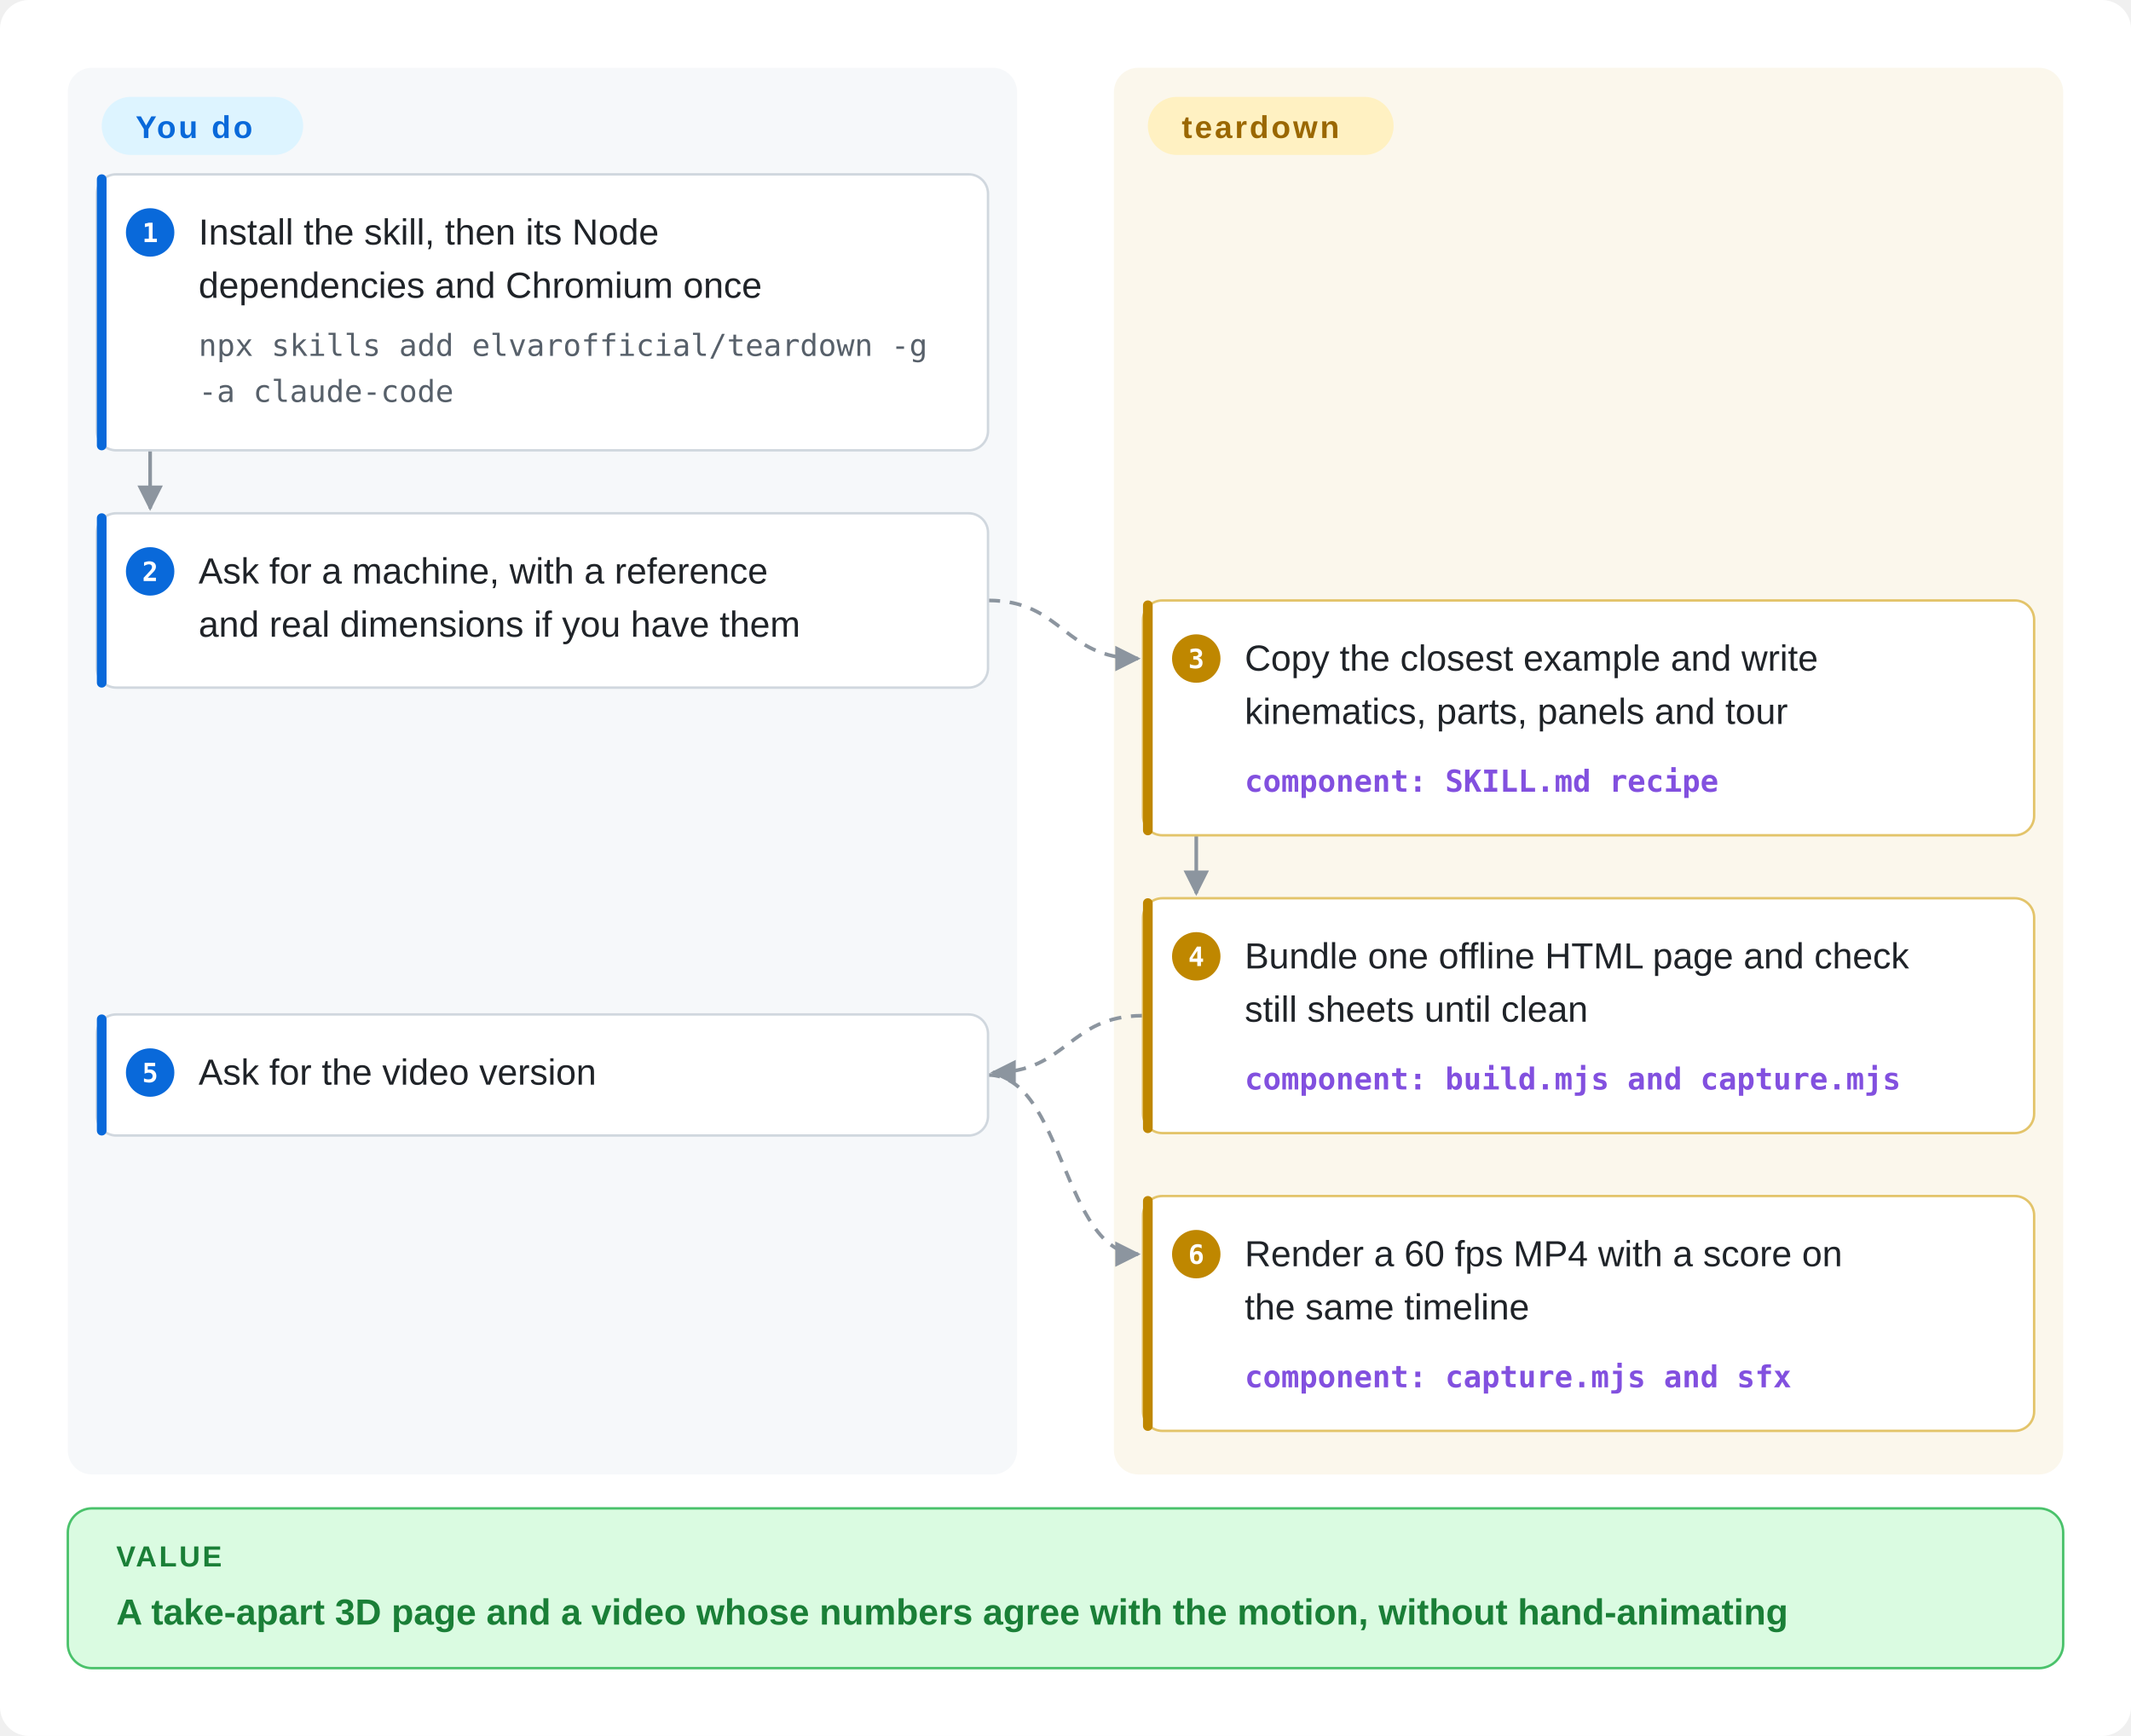
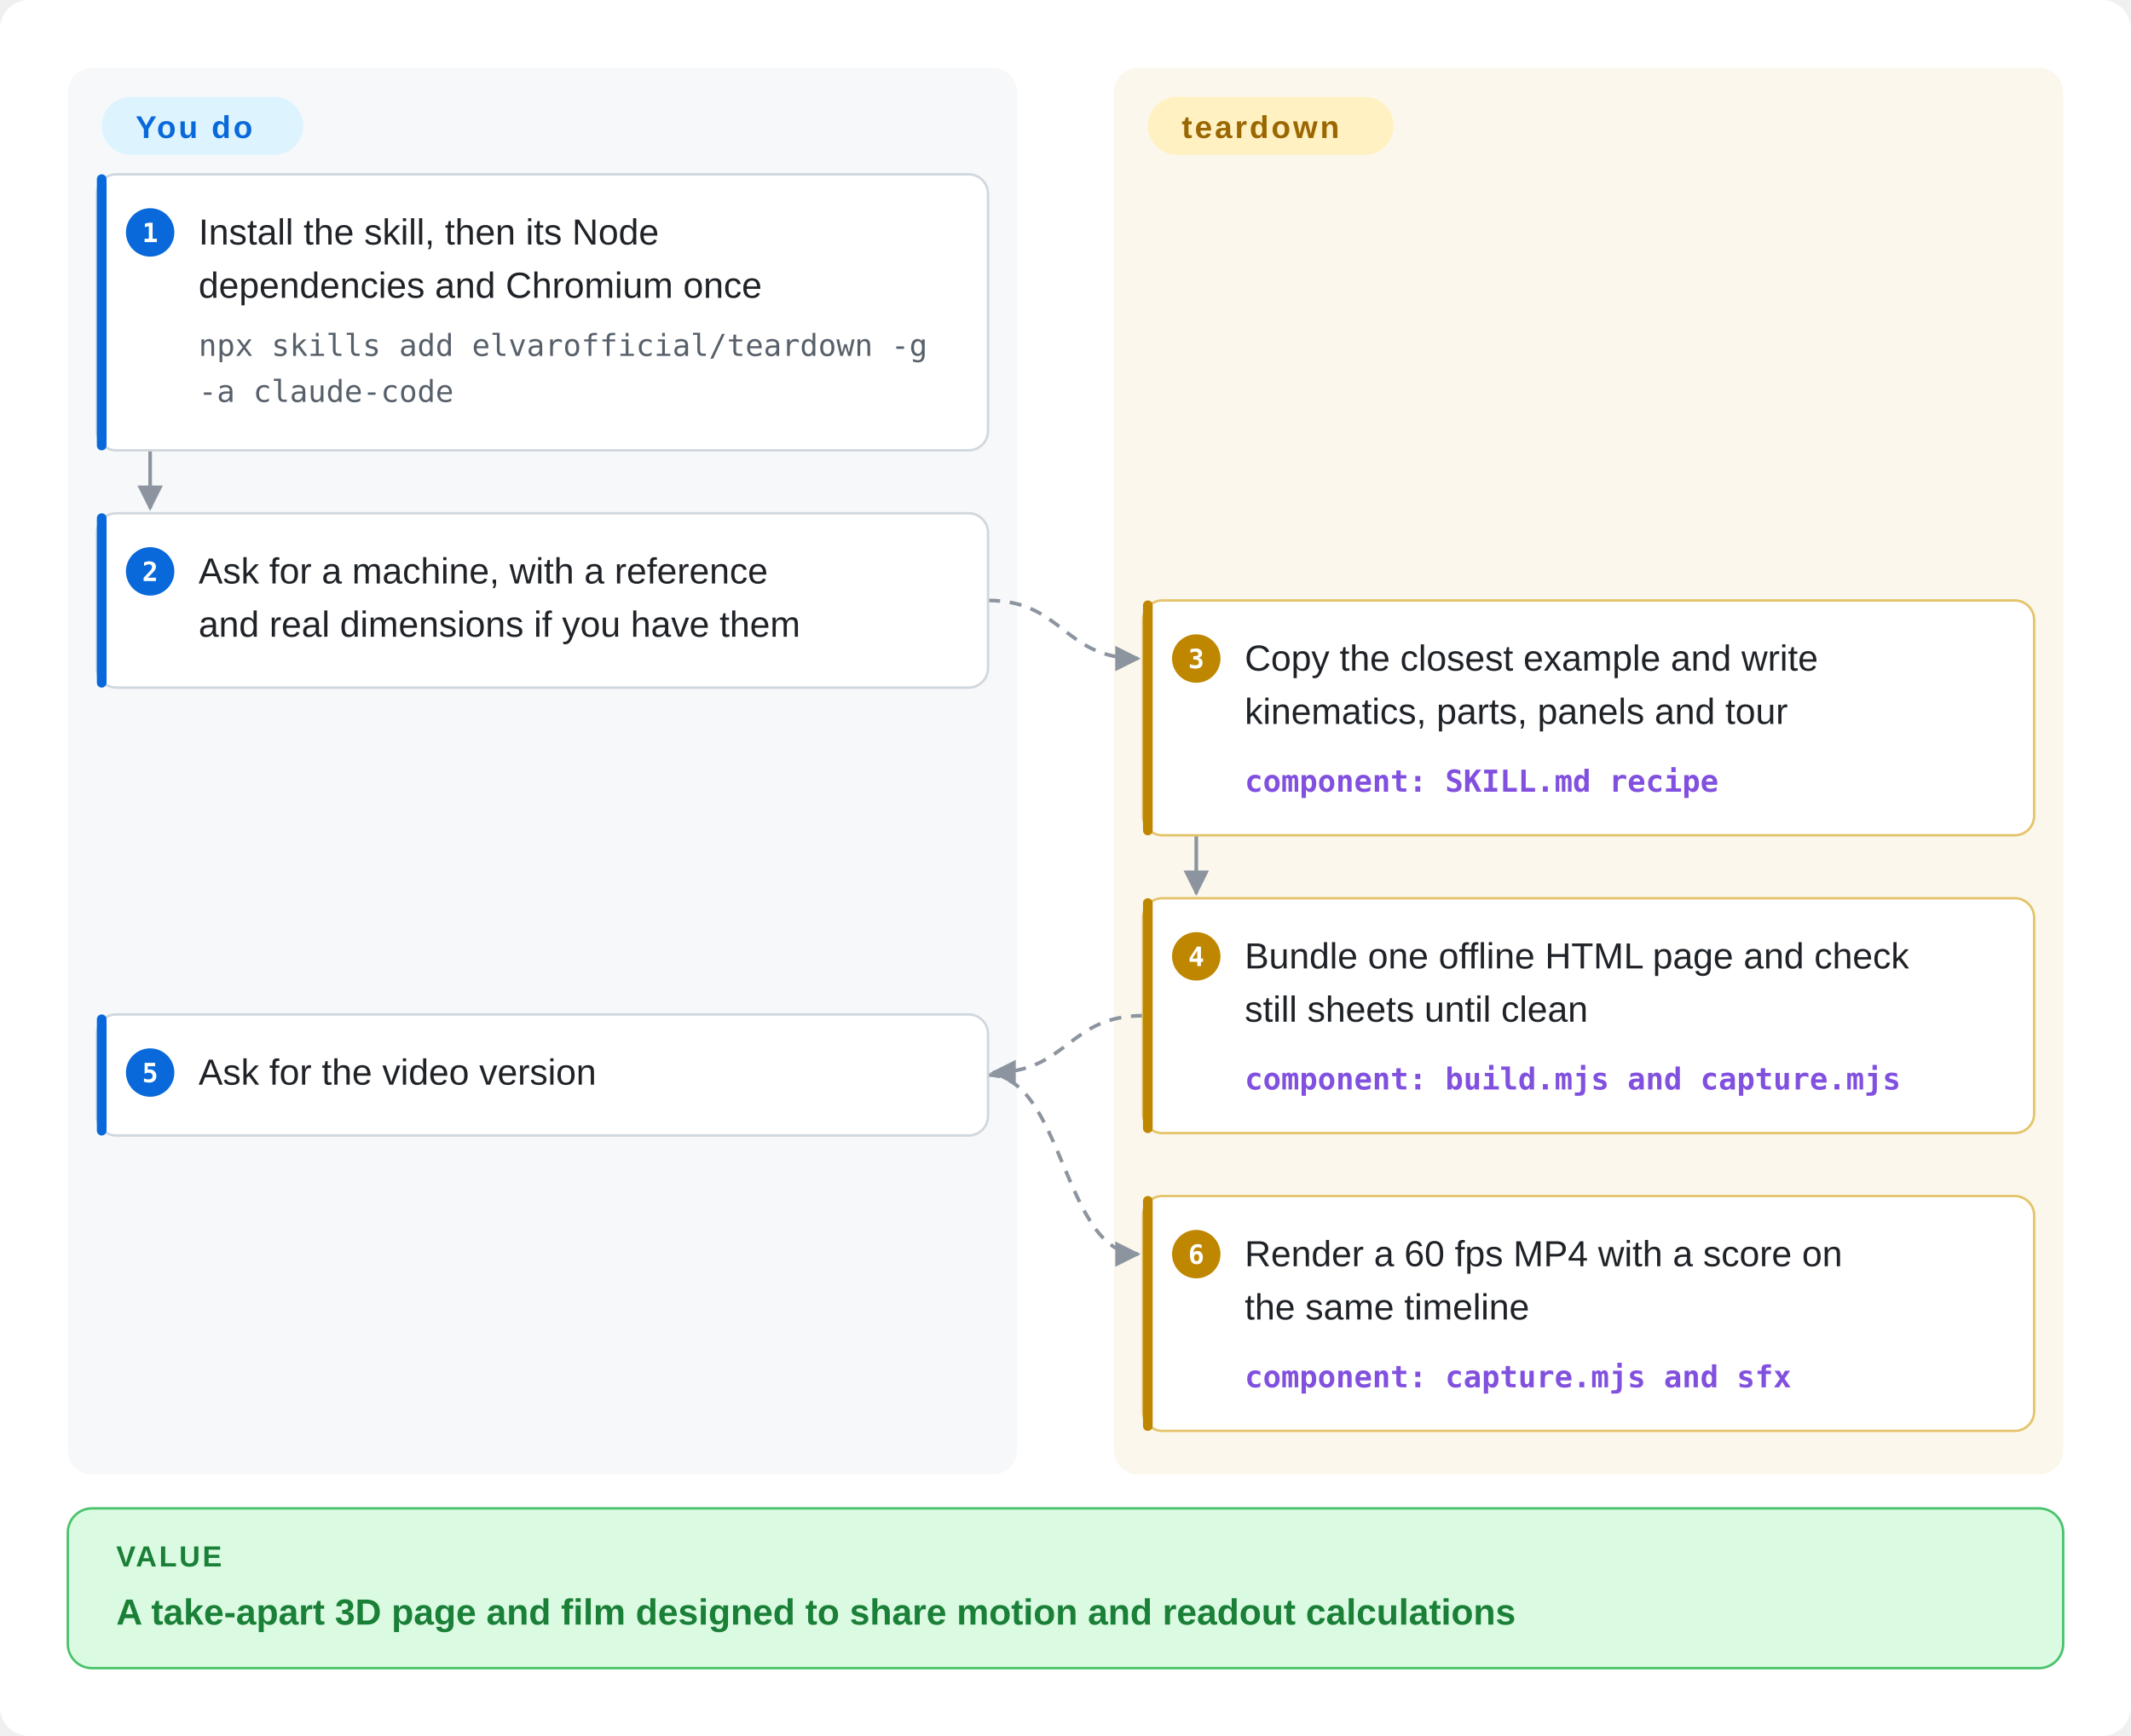
<svg xmlns="http://www.w3.org/2000/svg" width="880" height="717" viewBox="0 0 880 717" role="img">
  <style>
.bg{fill:#ffffff}.lane{fill:#f6f8fa}.laneT{fill:#fbf7ec}
.hdr{font:600 13px -apple-system,'Segoe UI','Helvetica Neue',Arial,sans-serif;letter-spacing:.08em}
.hY{fill:#0969da}.hT{fill:#9a6700}
.pillY{fill:#ddf4ff}.pillT{fill:#fff1c2}
.card{fill:#ffffff;stroke:#d0d7de;stroke-width:1}
.cardT{fill:#ffffff;stroke:#e3c46a;stroke-width:1}
.accY{fill:#0969da}.accT{fill:#bf8700}
.t{font:500 15px -apple-system,'Segoe UI','Helvetica Neue',Arial,sans-serif;fill:#1f2328}
.c{font:12.5px 'SF Mono',Menlo,Consolas,monospace;fill:#57606a}
.num{font:700 11px 'SF Mono',Menlo,Consolas,monospace;fill:#ffffff}
.edge{stroke:#8c959f;stroke-width:1.5;fill:none}
.hand{stroke:#8c959f;stroke-width:1.5;fill:none;stroke-dasharray:5 4}
.ah{fill:#8c959f}
.val{fill:#dafbe1;stroke:#4ac26b;stroke-width:1}
.valK{font:700 12px -apple-system,'Segoe UI','Helvetica Neue',Arial,sans-serif;fill:#1a7f37;letter-spacing:.08em}
.valT{font:600 15px -apple-system,'Segoe UI','Helvetica Neue',Arial,sans-serif;fill:#1a7f37}
@media (prefers-color-scheme: dark){
.bg{fill:#0d1117}.lane{fill:#161b22}.laneT{fill:#1c1a14}
.hY{fill:#58a6ff}.hT{fill:#d4a72c}.pillY{fill:#0c2d6b}.pillT{fill:#3b2e0a}
.card{fill:#0d1117;stroke:#30363d}.cardT{fill:#0d1117;stroke:#6e5a1f}
.accY{fill:#1f6feb}.accT{fill:#9e6a03}
.t{fill:#e6edf3}.c{fill:#8b949e}
.edge,.hand{stroke:#6e7681}.ah{fill:#6e7681}
.val{fill:#0f2d1a;stroke:#2ea043}.valK,.valT{fill:#3fb950}
}

.comp{font:600 12.5px 'SF Mono',Menlo,Consolas,monospace;fill:#8250df}
@media (prefers-color-scheme: dark){.comp{fill:#a371f7}}
</style>
  <defs>
    <marker id="a" viewBox="0 0 10 10" refX="9" refY="5" markerWidth="7" markerHeight="7" orient="auto-start-reverse">
      <path class="ah" d="M0,0 L10,5 L0,10 z" />
    </marker>
  </defs>
  <rect class="bg" width="880" height="717" rx="12" />
  <rect class="lane" x="28" y="28" width="392" height="581" rx="10" />
  <rect class="pillY" x="42" y="40" width="83.2" height="24" rx="12" />
  <text class="hdr hY" x="56" y="57">You do</text>
  <rect class="laneT" x="460" y="28" width="392" height="581" rx="10" />
  <rect class="pillT" x="474" y="40" width="101.5" height="24" rx="12" />
  <text class="hdr hT" x="488" y="57">teardown</text>
  <path class="edge" d="M62,186 L62,210" marker-end="url(#a)" />
  <path class="hand" d="M408,248.0 C439.0,248.0 439.0,272 470,272" marker-end="url(#a)" />
  <path class="edge" d="M494,345 L494,369" marker-end="url(#a)" />
  <path class="hand" d="M472,419.5 C441.0,419.5 441.0,443 410,443" marker-end="url(#a)" />
  <path class="hand" d="M408,444.0 C439.0,444.0 439.0,518 470,518" marker-end="url(#a)" />
  <rect class="card" x="40" y="72" width="368" height="114" rx="8" />
  <rect class="accY" x="40" y="72" width="4" height="114" rx="2" />
  <circle class="accY" cx="62" cy="96" r="10" />
  <text class="num" x="62" y="100" text-anchor="middle">1</text>
  <text class="t" x="82" y="101">Install the skill, then its Node</text>
  <text class="t" x="82" y="123">dependencies and Chromium once</text>
  <text class="c" x="82" y="147">npx skills add elvarofficial/teardown -g</text>
  <text class="c" x="82" y="166">-a claude-code</text>
  <rect class="card" x="40" y="212" width="368" height="72" rx="8" />
  <rect class="accY" x="40" y="212" width="4" height="72" rx="2" />
  <circle class="accY" cx="62" cy="236" r="10" />
  <text class="num" x="62" y="240" text-anchor="middle">2</text>
  <text class="t" x="82" y="241">Ask for a machine, with a reference</text>
  <text class="t" x="82" y="263">and real dimensions if you have them</text>
  <rect class="cardT" x="472" y="248" width="368" height="97" rx="8" />
  <rect class="accT" x="472" y="248" width="4" height="97" rx="2" />
  <circle class="accT" cx="494" cy="272" r="10" />
  <text class="num" x="494" y="276" text-anchor="middle">3</text>
  <text class="t" x="514" y="277">Copy the closest example and write</text>
  <text class="t" x="514" y="299">kinematics, parts, panels and tour</text>
  <text class="comp" x="514" y="327">component: SKILL.md recipe</text>
  <rect class="cardT" x="472" y="371" width="368" height="97" rx="8" />
  <rect class="accT" x="472" y="371" width="4" height="97" rx="2" />
  <circle class="accT" cx="494" cy="395" r="10" />
  <text class="num" x="494" y="399" text-anchor="middle">4</text>
  <text class="t" x="514" y="400">Bundle one offline HTML page and check</text>
  <text class="t" x="514" y="422">still sheets until clean</text>
  <text class="comp" x="514" y="450">component: build.mjs and capture.mjs</text>
  <rect class="card" x="40" y="419" width="368" height="50" rx="8" />
  <rect class="accY" x="40" y="419" width="4" height="50" rx="2" />
  <circle class="accY" cx="62" cy="443" r="10" />
  <text class="num" x="62" y="447" text-anchor="middle">5</text>
  <text class="t" x="82" y="448">Ask for the video version</text>
  <rect class="cardT" x="472" y="494" width="368" height="97" rx="8" />
  <rect class="accT" x="472" y="494" width="4" height="97" rx="2" />
  <circle class="accT" cx="494" cy="518" r="10" />
  <text class="num" x="494" y="522" text-anchor="middle">6</text>
  <text class="t" x="514" y="523">Render a 60 fps MP4 with a score on</text>
  <text class="t" x="514" y="545">the same timeline</text>
  <text class="comp" x="514" y="573">component: capture.mjs and sfx</text>
  <rect class="val" x="28" y="623" width="824" height="66" rx="10" />
  <text class="valK" x="48" y="647">VALUE</text>
-   <text class="valT" x="48" y="671">A take-apart 3D page and a video whose numbers agree with the motion, without hand-animating</text>
+   <text class="valT" x="48" y="671">A take-apart 3D page and film designed to share motion and readout calculations</text>
</svg>
